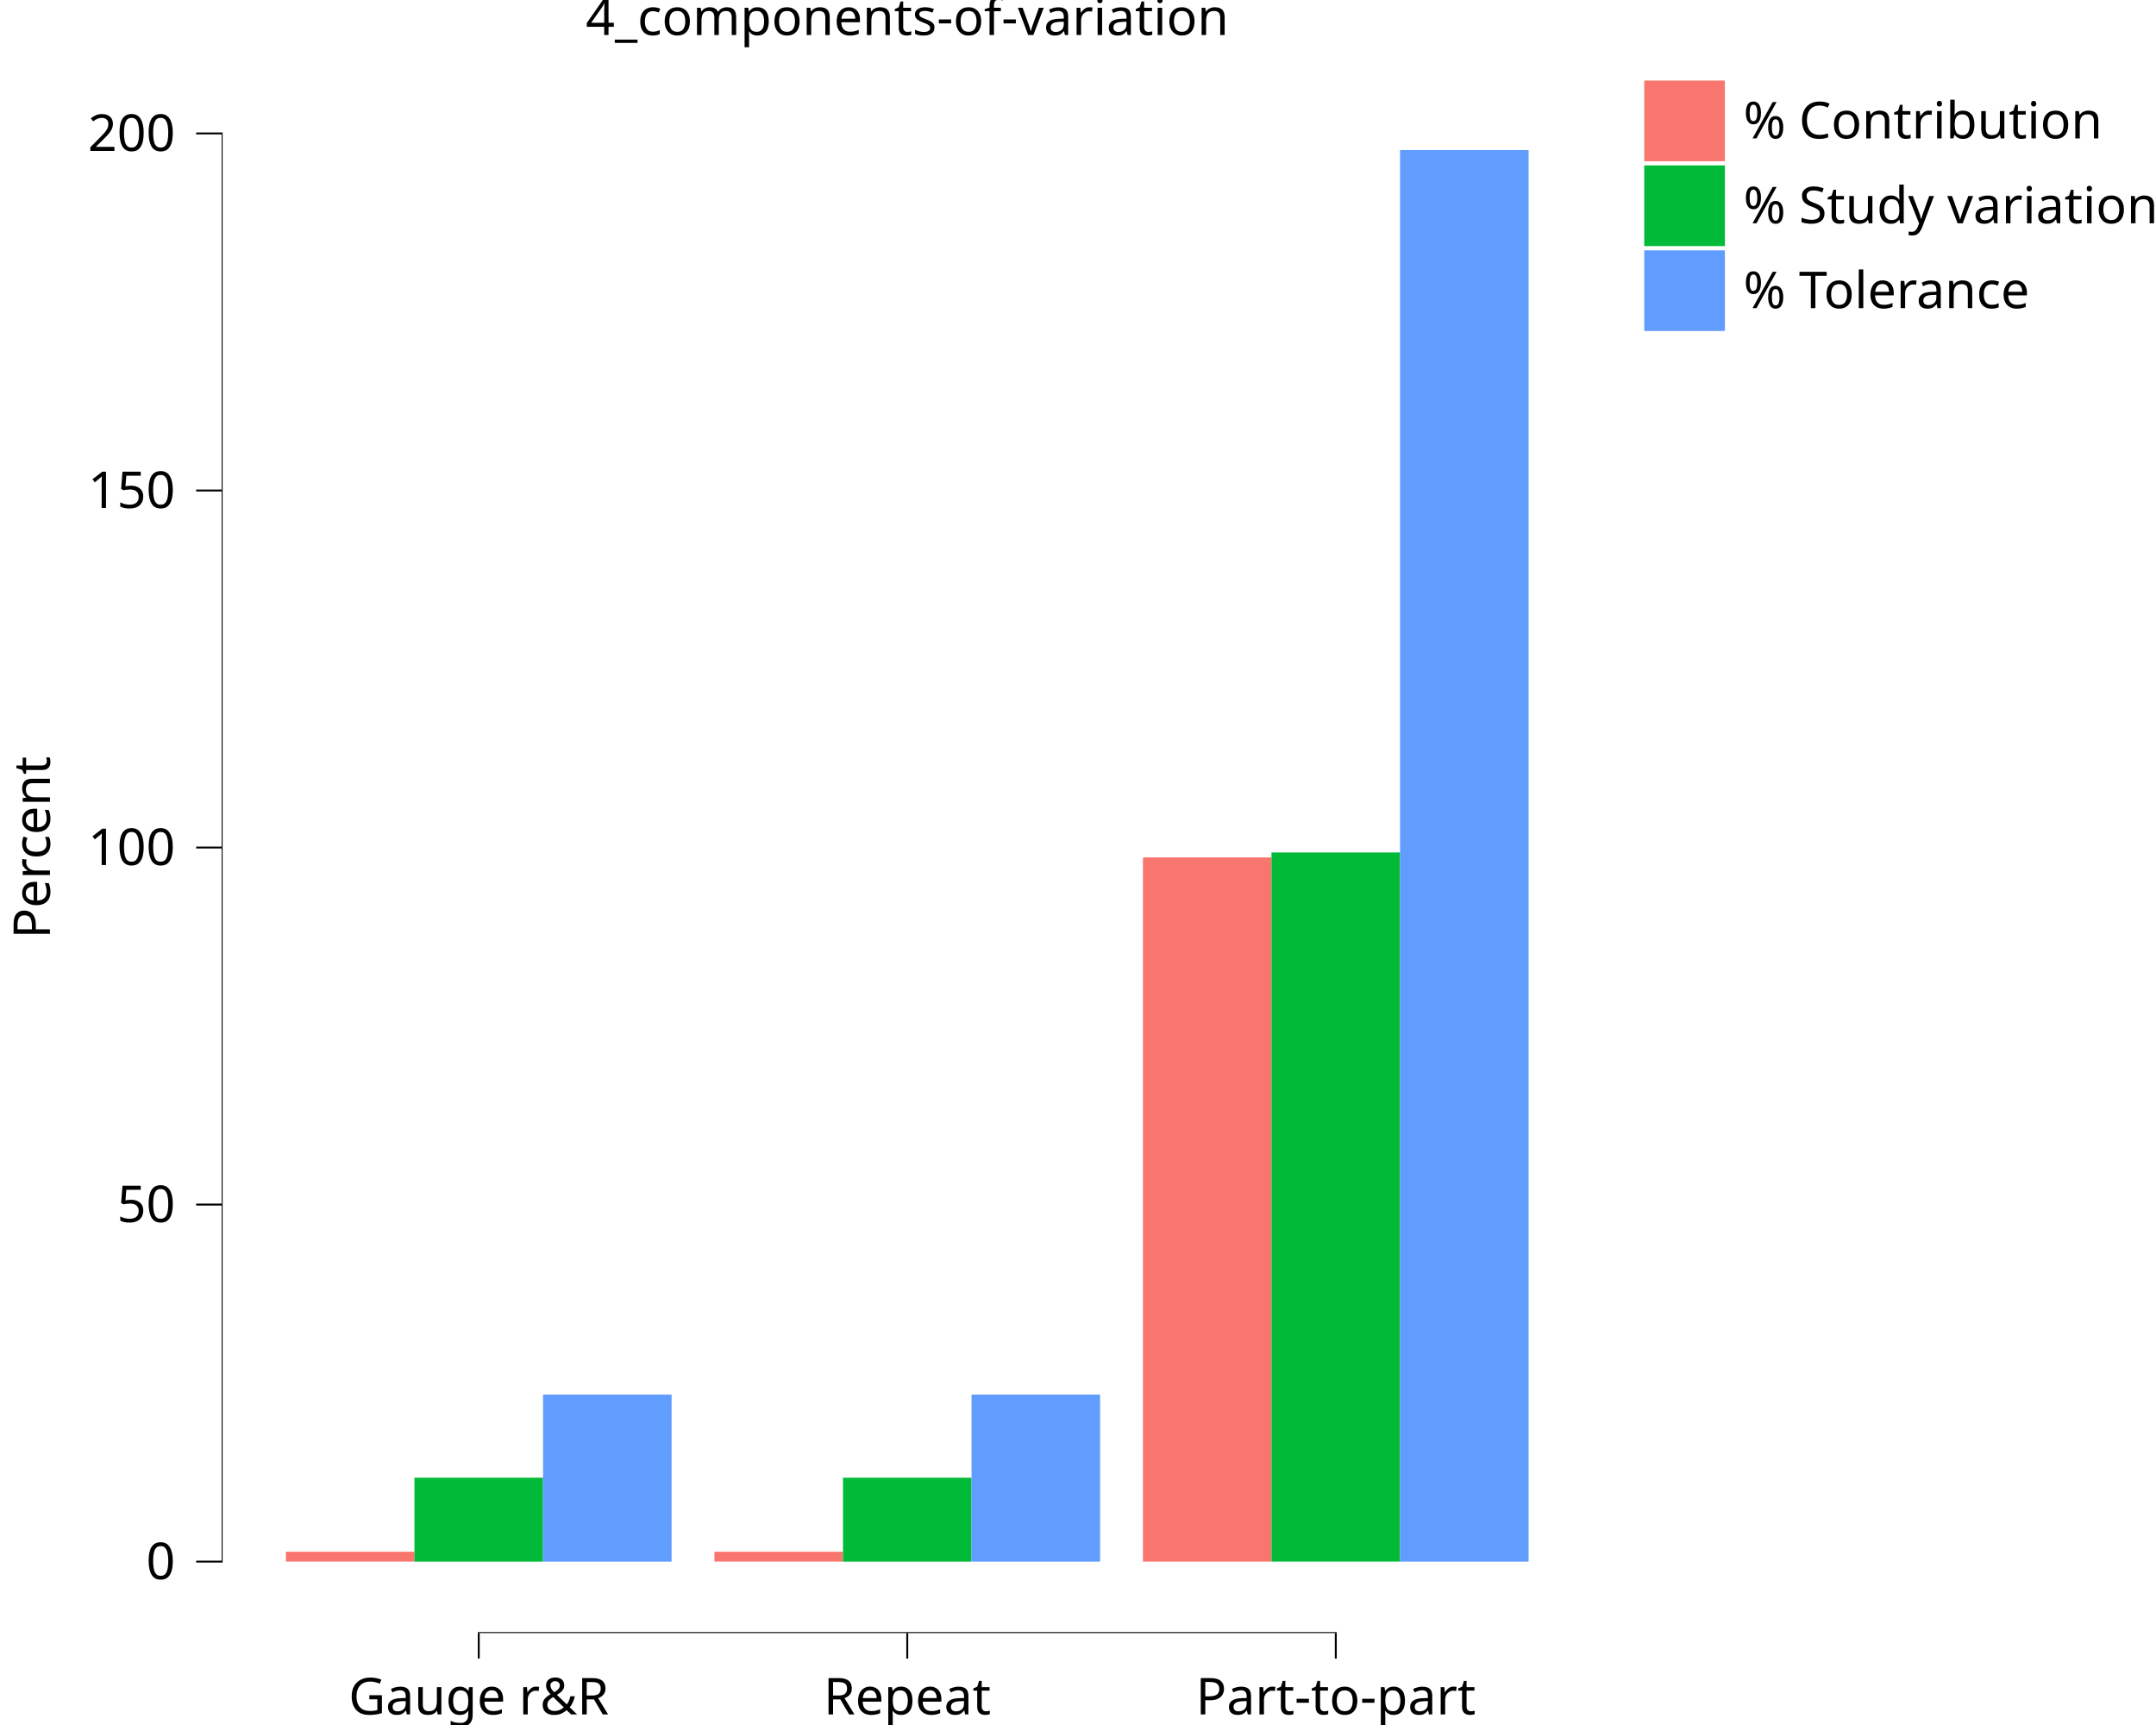
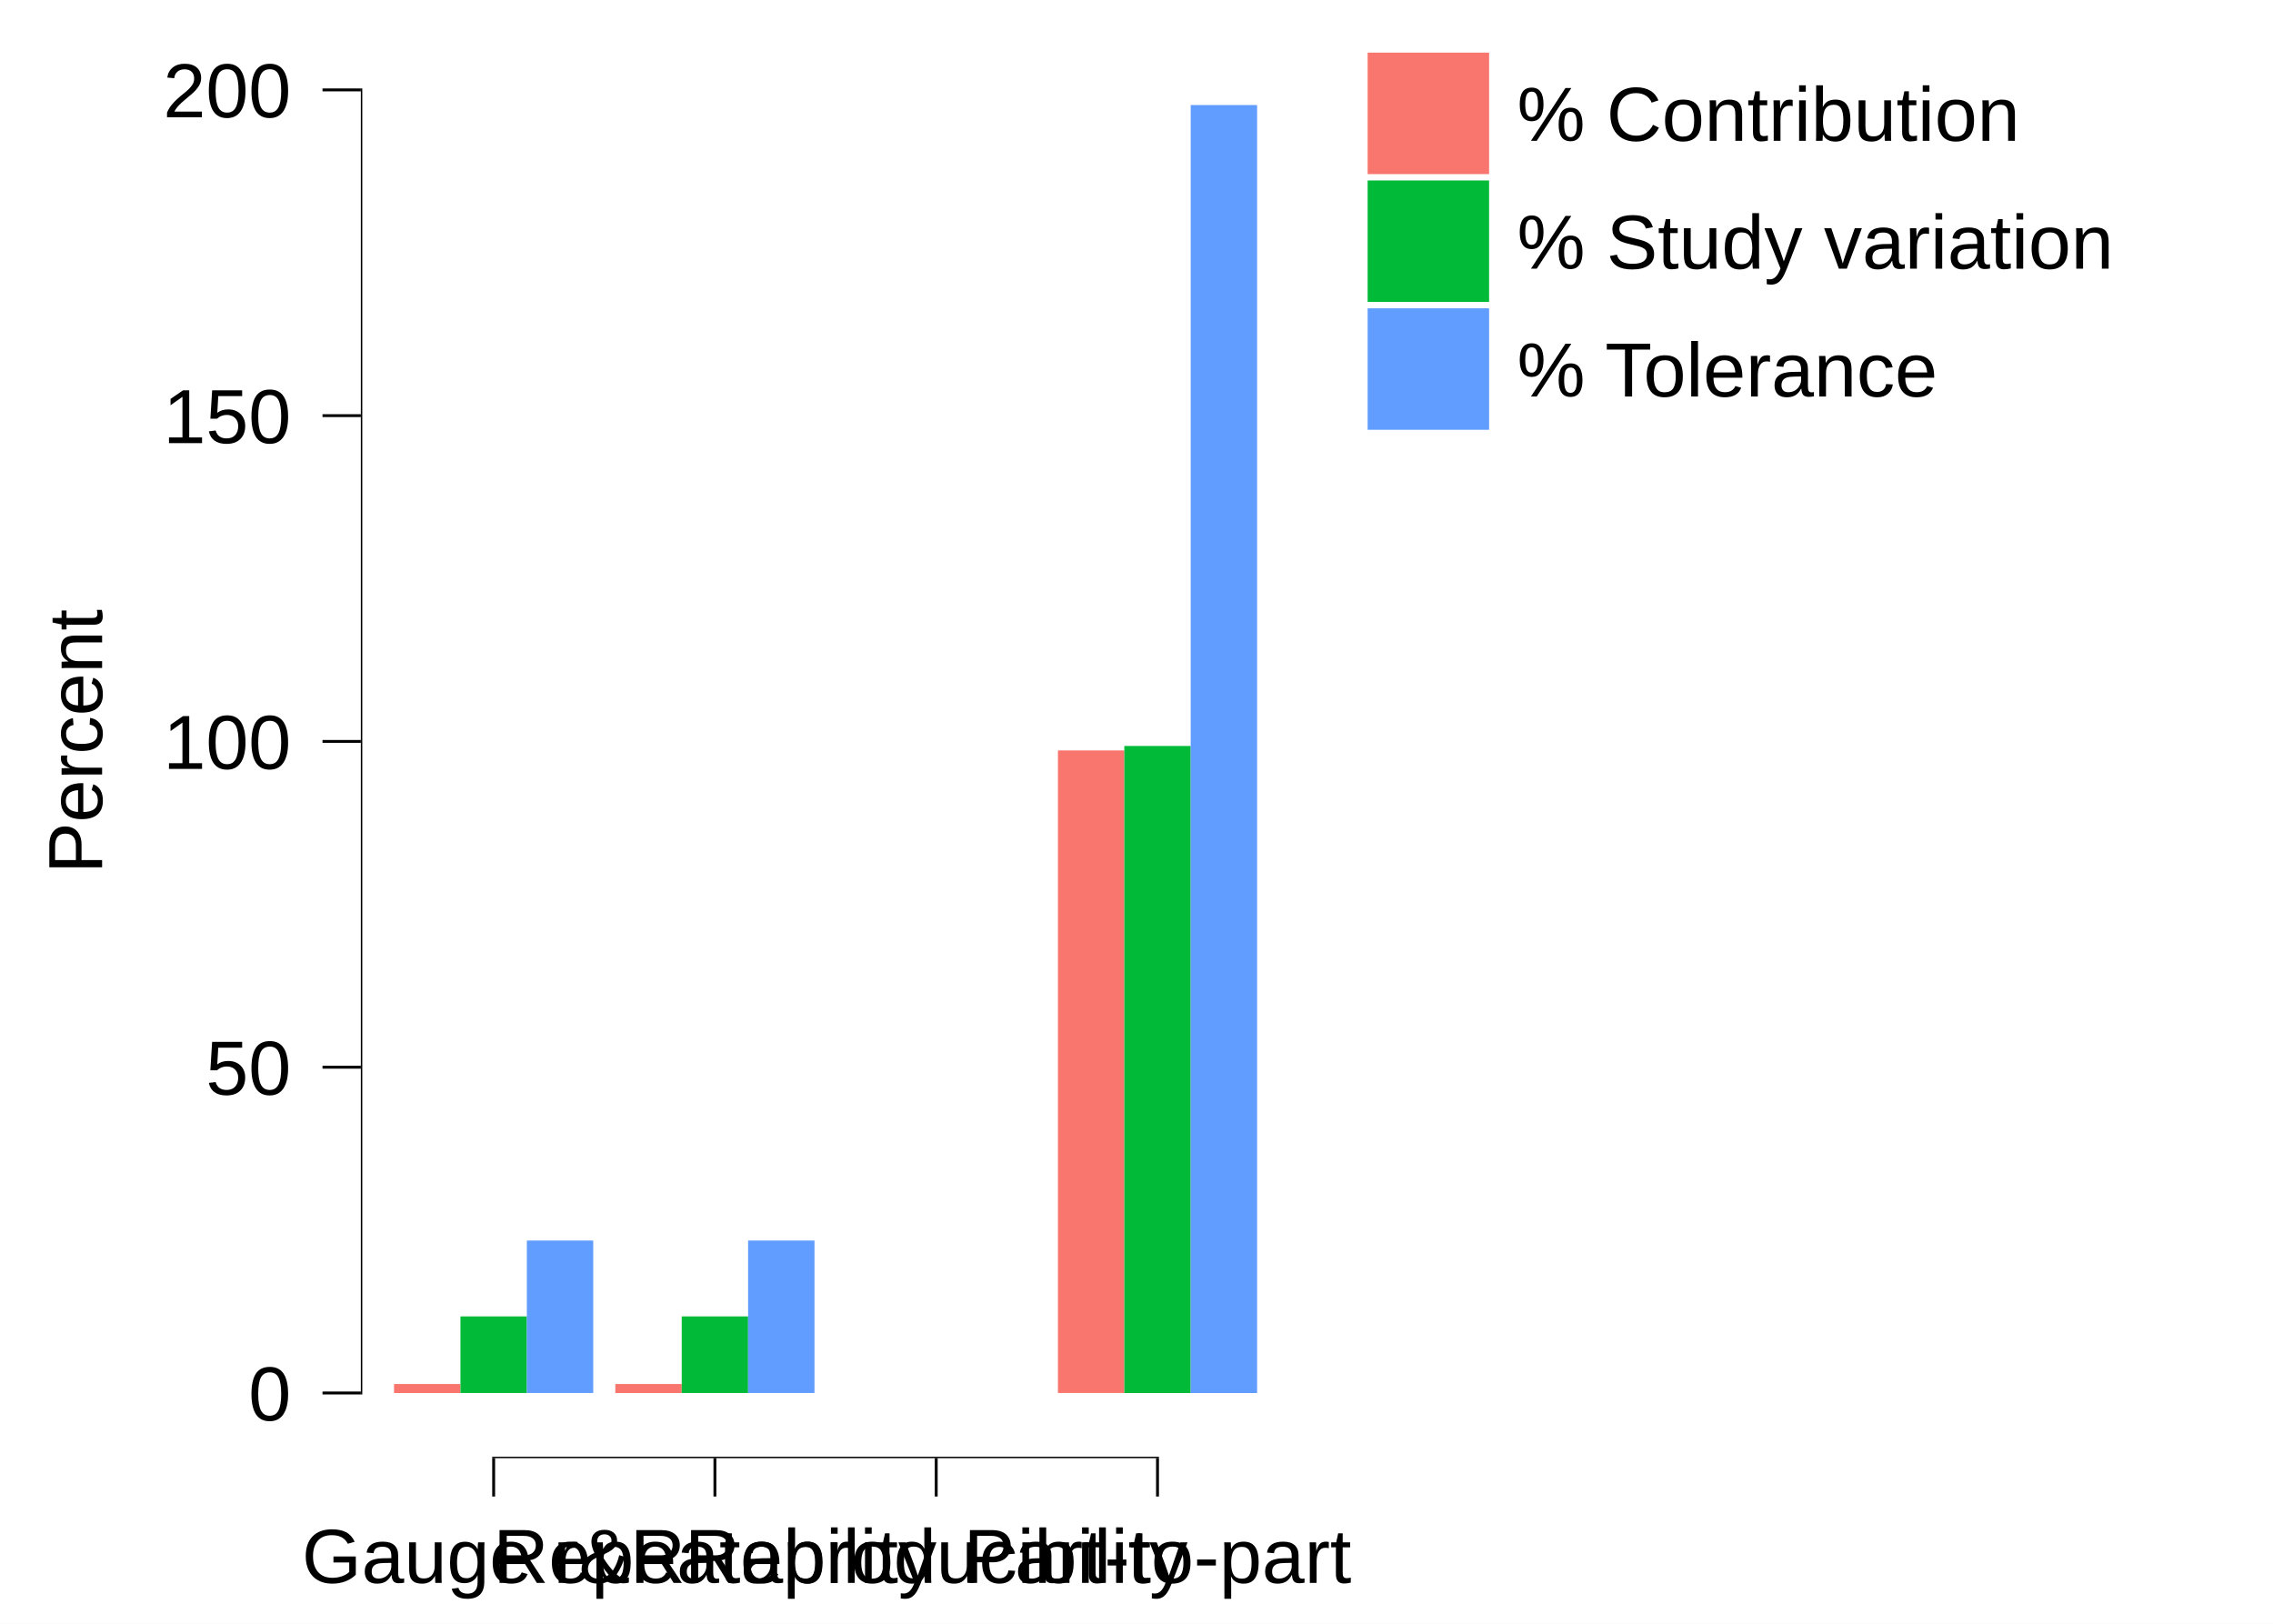
- <svg xmlns="http://www.w3.org/2000/svg" class="svglite" data-engine-version="2.0" width="720.00pt" height="576.00pt" viewBox="0 0 720.00 576.00">
-   <defs>
-     <style type="text/css">
+ <svg xmlns="http://www.w3.org/2000/svg" width="504.00pt" height="360.00pt" viewBox="0 0 504.00 360.00">
+   <g class="svglite">
+     <defs>
+       <style type="text/css">
    .svglite line, .svglite polyline, .svglite polygon, .svglite path, .svglite rect, .svglite circle {
      fill: none;
      stroke: #000000;
      stroke-linecap: round;
      stroke-linejoin: round;
      stroke-miterlimit: 10.00;
    }
+     .svglite text {
+       white-space: pre;
+     }
+     .svglite g.glyphgroup path {
+       fill: inherit;
+       stroke: none;
+     }
  </style>
-   </defs>
-   <rect width="100%" height="100%" style="stroke: none; fill: #FFFFFF;" />
-   <defs>
-     <clipPath id="cpMC4wMHw3MjAuMDB8MC4wMHw1NzYuMDA=">
-       <rect x="0.00" y="0.00" width="720.00" height="576.00" />
-     </clipPath>
-   </defs>
-   <g clip-path="url(#cpMC4wMHw3MjAuMDB8MC4wMHw1NzYuMDA=)">
-     <rect x="0.00" y="0.00" width="720.00" height="576.00" style="stroke-width: 10.67; stroke: none;" />
-   </g>
-   <defs>
-     <clipPath id="cpNzQuMDJ8NTMxLjk1fDIwLjcxfDU0NS4yOQ==">
-       <rect x="74.02" y="20.71" width="457.94" height="524.59" />
-     </clipPath>
-   </defs>
-   <g clip-path="url(#cpNzQuMDJ8NTMxLjk1fDIwLjcxfDU0NS4yOQ==)">
-     <rect x="74.02" y="20.71" width="457.94" height="524.59" style="stroke-width: 10.67; stroke: none;" />
-     <rect x="95.48" y="518.15" width="42.93" height="3.29" style="stroke-width: 1.07; stroke: none; stroke-linecap: butt; stroke-linejoin: miter; fill: #F8766D;" />
-     <rect x="238.59" y="518.15" width="42.93" height="3.29" style="stroke-width: 1.07; stroke: none; stroke-linecap: butt; stroke-linejoin: miter; fill: #F8766D;" />
-     <rect x="381.69" y="286.30" width="42.93" height="235.15" style="stroke-width: 1.07; stroke: none; stroke-linecap: butt; stroke-linejoin: miter; fill: #F8766D;" />
-     <rect x="138.41" y="493.42" width="42.93" height="28.03" style="stroke-width: 1.07; stroke: none; stroke-linecap: butt; stroke-linejoin: miter; fill: #00BA38;" />
-     <rect x="281.52" y="493.42" width="42.93" height="28.03" style="stroke-width: 1.07; stroke: none; stroke-linecap: butt; stroke-linejoin: miter; fill: #00BA38;" />
-     <rect x="424.62" y="284.65" width="42.93" height="236.79" style="stroke-width: 1.07; stroke: none; stroke-linecap: butt; stroke-linejoin: miter; fill: #00BA38;" />
-     <rect x="181.35" y="465.66" width="42.93" height="55.79" style="stroke-width: 1.07; stroke: none; stroke-linecap: butt; stroke-linejoin: miter; fill: #619CFF;" />
-     <rect x="324.45" y="465.66" width="42.93" height="55.79" style="stroke-width: 1.07; stroke: none; stroke-linecap: butt; stroke-linejoin: miter; fill: #619CFF;" />
-     <rect x="467.55" y="50.10" width="42.93" height="471.35" style="stroke-width: 1.07; stroke: none; stroke-linecap: butt; stroke-linejoin: miter; fill: #619CFF;" />
-     <line x1="159.56" y1="545.29" x2="446.41" y2="545.29" style="stroke-width: 0.64; stroke-linecap: butt;" />
-     <line x1="74.02" y1="521.77" x2="74.02" y2="44.23" style="stroke-width: 0.64; stroke-linecap: butt;" />
-     <rect x="74.02" y="20.71" width="457.94" height="524.59" style="stroke-width: 0.00; stroke: none;" />
-   </g>
-   <g clip-path="url(#cpMC4wMHw3MjAuMDB8MC4wMHw1NzYuMDA=)">
-     <polyline points="74.02,545.29 74.02,20.71 " style="stroke-width: 0.00; stroke: none; stroke-linecap: butt;" />
-     <text x="58.54" y="527.30" text-anchor="end" style="font-size: 17.00px; font-family: sans;" textLength="9.46px" lengthAdjust="spacingAndGlyphs">0</text>
-     <text x="58.54" y="408.07" text-anchor="end" style="font-size: 17.00px; font-family: sans;" textLength="18.91px" lengthAdjust="spacingAndGlyphs">50</text>
-     <text x="58.54" y="288.85" text-anchor="end" style="font-size: 17.00px; font-family: sans;" textLength="28.37px" lengthAdjust="spacingAndGlyphs">100</text>
-     <text x="58.54" y="169.63" text-anchor="end" style="font-size: 17.00px; font-family: sans;" textLength="28.37px" lengthAdjust="spacingAndGlyphs">150</text>
-     <text x="58.54" y="50.40" text-anchor="end" style="font-size: 17.00px; font-family: sans;" textLength="28.37px" lengthAdjust="spacingAndGlyphs">200</text>
-     <polyline points="65.51,521.45 74.02,521.45 " style="stroke-width: 0.64; stroke-linecap: butt;" />
-     <polyline points="65.51,402.22 74.02,402.22 " style="stroke-width: 0.64; stroke-linecap: butt;" />
-     <polyline points="65.51,283.00 74.02,283.00 " style="stroke-width: 0.64; stroke-linecap: butt;" />
-     <polyline points="65.51,163.78 74.02,163.78 " style="stroke-width: 0.64; stroke-linecap: butt;" />
-     <polyline points="65.51,44.55 74.02,44.55 " style="stroke-width: 0.64; stroke-linecap: butt;" />
-     <polyline points="74.02,545.29 531.95,545.29 " style="stroke-width: 0.00; stroke: none; stroke-linecap: butt;" />
-     <polyline points="159.88,553.80 159.88,545.29 " style="stroke-width: 0.64; stroke-linecap: butt;" />
-     <polyline points="302.98,553.80 302.98,545.29 " style="stroke-width: 0.64; stroke-linecap: butt;" />
-     <polyline points="446.09,553.80 446.09,545.29 " style="stroke-width: 0.64; stroke-linecap: butt;" />
-     <text x="159.88" y="572.47" text-anchor="middle" style="font-size: 17.00px; font-family: sans;" textLength="85.06px" lengthAdjust="spacingAndGlyphs">Gauge r&amp;R</text>
-     <text x="302.98" y="572.47" text-anchor="middle" style="font-size: 17.00px; font-family: sans;" textLength="54.82px" lengthAdjust="spacingAndGlyphs">Repeat</text>
-     <text x="446.09" y="572.47" text-anchor="middle" style="font-size: 17.00px; font-family: sans;" textLength="85.98px" lengthAdjust="spacingAndGlyphs">Part-to-part</text>
-     <text transform="translate(16.68,283.00) rotate(-90)" text-anchor="middle" style="font-size: 17.00px; font-family: sans;" textLength="58.60px" lengthAdjust="spacingAndGlyphs">Percent</text>
-     <rect x="542.91" y="20.71" width="177.09" height="96.00" style="stroke-width: 0.75; stroke: none;" />
-     <rect x="542.91" y="20.71" width="177.09" height="96.00" style="stroke-width: 10.67; stroke: none;" />
-     <rect x="548.39" y="26.19" width="28.35" height="28.35" style="stroke-width: 10.67; stroke: none;" />
-     <rect x="549.10" y="26.90" width="26.93" height="26.93" style="stroke-width: 1.07; stroke: none; stroke-linecap: butt; stroke-linejoin: miter; fill: #F8766D;" />
-     <rect x="548.39" y="54.53" width="28.35" height="28.35" style="stroke-width: 10.67; stroke: none;" />
-     <rect x="549.10" y="55.24" width="26.93" height="26.93" style="stroke-width: 1.07; stroke: none; stroke-linecap: butt; stroke-linejoin: miter; fill: #00BA38;" />
-     <rect x="548.39" y="82.88" width="28.35" height="28.35" style="stroke-width: 10.67; stroke: none;" />
-     <rect x="549.10" y="83.59" width="26.93" height="26.93" style="stroke-width: 1.07; stroke: none; stroke-linecap: butt; stroke-linejoin: miter; fill: #619CFF;" />
-     <text x="582.22" y="46.21" style="font-size: 17.00px; font-family: sans;" textLength="111.51px" lengthAdjust="spacingAndGlyphs">% Contribution</text>
-     <text x="582.22" y="74.56" style="font-size: 17.00px; font-family: sans;" textLength="132.30px" lengthAdjust="spacingAndGlyphs">% Study variation</text>
-     <text x="582.22" y="102.90" style="font-size: 17.00px; font-family: sans;" textLength="95.44px" lengthAdjust="spacingAndGlyphs">% Tolerance</text>
-     <text x="302.98" y="11.70" text-anchor="middle" style="font-size: 17.00px; font-family: sans;" textLength="201.31px" lengthAdjust="spacingAndGlyphs">4_components-of-variation</text>
+     </defs>
+     <rect width="100%" height="100%" style="stroke: none; fill: #FFFFFF;" />
+     <defs>
+       <clipPath id="cpMC4wMHw1MDQuMDB8MC4wMHwzNjAuMDA=">
+         <rect x="0.00" y="0.00" width="504.00" height="360.00" />
+       </clipPath>
+     </defs>
+     <g clip-path="url(#cpMC4wMHw1MDQuMDB8MC4wMHwzNjAuMDA=)">
+       <rect x="0.00" y="0.00" width="504.00" height="360.00" style="stroke-width: 10.67; stroke: none;" />
+     </g>
+     <defs>
+       <clipPath id="cpODAuMDF8Mjg2LjEwfDUuNDh8MzIzLjI5">
+         <rect x="80.01" y="5.48" width="206.09" height="317.81" />
+       </clipPath>
+     </defs>
+     <g clip-path="url(#cpODAuMDF8Mjg2LjEwfDUuNDh8MzIzLjI5)">
+       <rect x="80.01" y="5.48" width="206.09" height="317.81" style="stroke-width: 10.67; stroke: none;" />
+       <rect x="87.37" y="306.85" width="14.72" height="2.00" style="stroke-width: 1.07; stroke: none; stroke-linecap: butt; stroke-linejoin: miter; fill: #F8766D;" />
+       <rect x="136.44" y="306.85" width="14.72" height="2.00" style="stroke-width: 1.07; stroke: none; stroke-linecap: butt; stroke-linejoin: miter; fill: #F8766D;" />
+       <rect x="185.51" y="308.84" width="14.72" height="0.00" style="stroke-width: 1.07; stroke: none; stroke-linecap: butt; stroke-linejoin: miter; fill: #F8766D;" />
+       <rect x="234.58" y="166.38" width="14.72" height="142.46" style="stroke-width: 1.07; stroke: none; stroke-linecap: butt; stroke-linejoin: miter; fill: #F8766D;" />
+       <rect x="102.10" y="291.86" width="14.72" height="16.98" style="stroke-width: 1.07; stroke: none; stroke-linecap: butt; stroke-linejoin: miter; fill: #00BA38;" />
+       <rect x="151.16" y="291.86" width="14.72" height="16.98" style="stroke-width: 1.07; stroke: none; stroke-linecap: butt; stroke-linejoin: miter; fill: #00BA38;" />
+       <rect x="200.23" y="308.84" width="14.72" height="0.00" style="stroke-width: 1.07; stroke: none; stroke-linecap: butt; stroke-linejoin: miter; fill: #00BA38;" />
+       <rect x="249.30" y="165.39" width="14.72" height="143.46" style="stroke-width: 1.07; stroke: none; stroke-linecap: butt; stroke-linejoin: miter; fill: #00BA38;" />
+       <rect x="116.82" y="275.04" width="14.72" height="33.80" style="stroke-width: 1.07; stroke: none; stroke-linecap: butt; stroke-linejoin: miter; fill: #619CFF;" />
+       <rect x="165.88" y="275.04" width="14.72" height="33.80" style="stroke-width: 1.07; stroke: none; stroke-linecap: butt; stroke-linejoin: miter; fill: #619CFF;" />
+       <rect x="214.95" y="308.84" width="14.72" height="0.00" style="stroke-width: 1.07; stroke: none; stroke-linecap: butt; stroke-linejoin: miter; fill: #619CFF;" />
+       <rect x="264.02" y="23.29" width="14.72" height="285.56" style="stroke-width: 1.07; stroke: none; stroke-linecap: butt; stroke-linejoin: miter; fill: #619CFF;" />
+       <line x1="109.14" y1="323.29" x2="256.98" y2="323.29" style="stroke-width: 0.64; stroke-linecap: butt;" />
+       <line x1="80.01" y1="309.16" x2="80.01" y2="19.61" style="stroke-width: 0.64; stroke-linecap: butt;" />
+       <rect x="80.01" y="5.48" width="206.09" height="317.81" style="stroke-width: 0.00; stroke: none;" />
+     </g>
+     <g clip-path="url(#cpMC4wMHw1MDQuMDB8MC4wMHwzNjAuMDA=)">
+       <polyline points="80.01,323.29 80.01,5.48 " style="stroke-width: 0.00; stroke: none; stroke-linecap: butt;" />
+       <text x="64.54" y="314.93" text-anchor="end" style="font-size: 17.00px; font-family: &quot;Arial&quot;;" textLength="9.45px" lengthAdjust="spacingAndGlyphs">0</text>
+       <text x="64.54" y="242.70" text-anchor="end" style="font-size: 17.00px; font-family: &quot;Arial&quot;;" textLength="18.91px" lengthAdjust="spacingAndGlyphs">50</text>
+       <text x="64.54" y="170.47" text-anchor="end" style="font-size: 17.00px; font-family: &quot;Arial&quot;;" textLength="28.36px" lengthAdjust="spacingAndGlyphs">100</text>
+       <text x="64.54" y="98.24" text-anchor="end" style="font-size: 17.00px; font-family: &quot;Arial&quot;;" textLength="28.36px" lengthAdjust="spacingAndGlyphs">150</text>
+       <text x="64.54" y="26.01" text-anchor="end" style="font-size: 17.00px; font-family: &quot;Arial&quot;;" textLength="28.36px" lengthAdjust="spacingAndGlyphs">200</text>
+       <polyline points="71.51,308.84 80.01,308.84 " style="stroke-width: 0.64; stroke-linecap: butt;" />
+       <polyline points="71.51,236.61 80.01,236.61 " style="stroke-width: 0.64; stroke-linecap: butt;" />
+       <polyline points="71.51,164.38 80.01,164.38 " style="stroke-width: 0.64; stroke-linecap: butt;" />
+       <polyline points="71.51,92.15 80.01,92.15 " style="stroke-width: 0.64; stroke-linecap: butt;" />
+       <polyline points="71.51,19.93 80.01,19.93 " style="stroke-width: 0.64; stroke-linecap: butt;" />
+       <polyline points="80.01,323.29 286.10,323.29 " style="stroke-width: 0.00; stroke: none; stroke-linecap: butt;" />
+       <polyline points="109.46,331.79 109.46,323.29 " style="stroke-width: 0.64; stroke-linecap: butt;" />
+       <polyline points="158.52,331.79 158.52,323.29 " style="stroke-width: 0.64; stroke-linecap: butt;" />
+       <polyline points="207.59,331.79 207.59,323.29 " style="stroke-width: 0.64; stroke-linecap: butt;" />
+       <polyline points="256.66,331.79 256.66,323.29 " style="stroke-width: 0.64; stroke-linecap: butt;" />
+       <text x="109.46" y="350.94" text-anchor="middle" style="font-size: 17.00px; font-family: &quot;Arial&quot;;" textLength="85.03px" lengthAdjust="spacingAndGlyphs">Gauge r&amp;R</text>
+       <text x="158.52" y="350.94" text-anchor="middle" style="font-size: 17.00px; font-family: &quot;Arial&quot;;" textLength="98.28px" lengthAdjust="spacingAndGlyphs">Repeatability</text>
+       <text x="207.59" y="350.94" text-anchor="middle" style="font-size: 17.00px; font-family: &quot;Arial&quot;;" textLength="111.50px" lengthAdjust="spacingAndGlyphs">Reproducibility</text>
+       <text x="256.66" y="350.94" text-anchor="middle" style="font-size: 17.00px; font-family: &quot;Arial&quot;;" textLength="85.94px" lengthAdjust="spacingAndGlyphs">Part-to-part</text>
+       <text transform="translate(22.64,164.38) rotate(-90)" text-anchor="middle" style="font-size: 17.00px; font-family: &quot;Arial&quot;;" textLength="58.58px" lengthAdjust="spacingAndGlyphs">Percent</text>
+       <rect x="297.06" y="5.48" width="177.05" height="96.00" style="stroke-width: 0.75; stroke: none;" />
+       <rect x="297.06" y="5.48" width="177.05" height="96.00" style="stroke-width: 10.67; stroke: none;" />
+       <rect x="302.54" y="10.96" width="28.35" height="28.35" style="stroke-width: 10.67; stroke: none;" />
+       <rect x="303.25" y="11.67" width="26.93" height="26.93" style="stroke-width: 1.07; stroke: none; stroke-linecap: butt; stroke-linejoin: miter; fill: #F8766D;" />
+       <rect x="302.54" y="39.31" width="28.35" height="28.35" style="stroke-width: 10.67; stroke: none;" />
+       <rect x="303.25" y="40.01" width="26.93" height="26.93" style="stroke-width: 1.07; stroke: none; stroke-linecap: butt; stroke-linejoin: miter; fill: #00BA38;" />
+       <rect x="302.54" y="67.65" width="28.35" height="28.35" style="stroke-width: 10.67; stroke: none;" />
+       <rect x="303.25" y="68.36" width="26.93" height="26.93" style="stroke-width: 1.07; stroke: none; stroke-linecap: butt; stroke-linejoin: miter; fill: #619CFF;" />
+       <text x="336.37" y="31.22" style="font-size: 17.00px; font-family: &quot;Arial&quot;;" textLength="111.48px" lengthAdjust="spacingAndGlyphs">% Contribution</text>
+       <text x="336.37" y="59.57" style="font-size: 17.00px; font-family: &quot;Arial&quot;;" textLength="132.27px" lengthAdjust="spacingAndGlyphs">% Study variation</text>
+       <text x="336.37" y="87.91" style="font-size: 17.00px; font-family: &quot;Arial&quot;;" textLength="93.22px" lengthAdjust="spacingAndGlyphs">% Tolerance</text>
+     </g>
  </g>
</svg>
